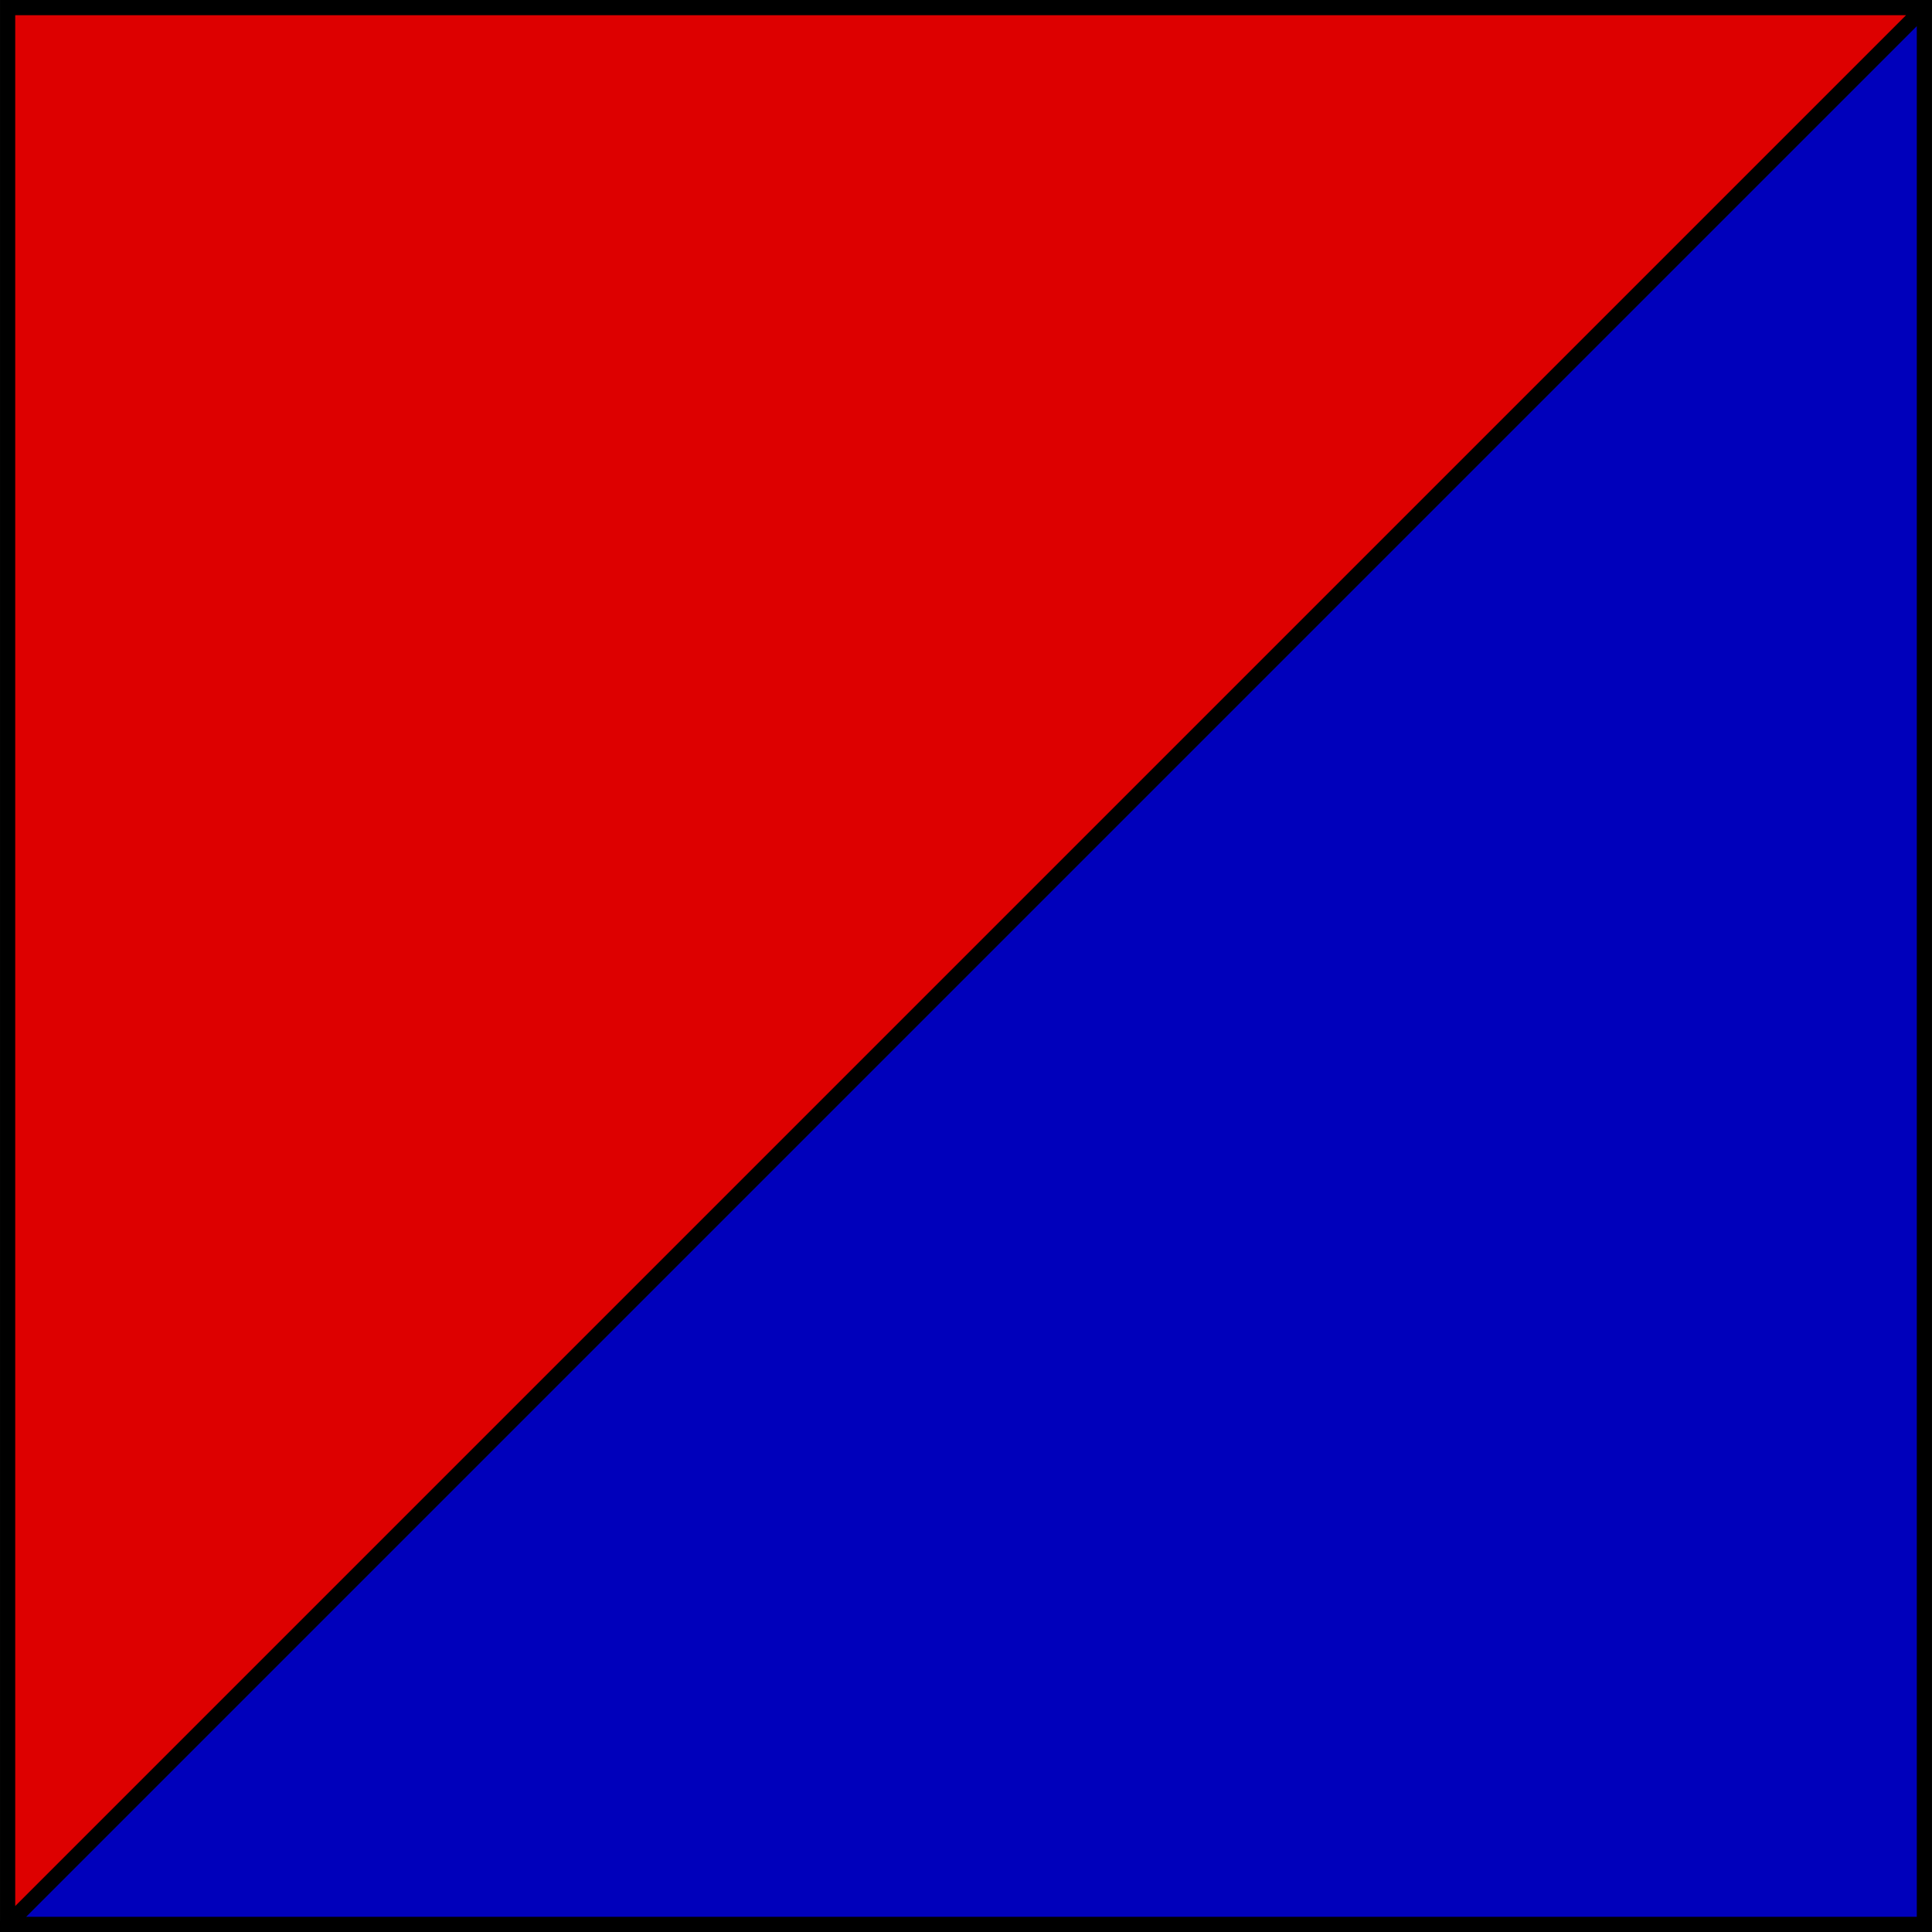
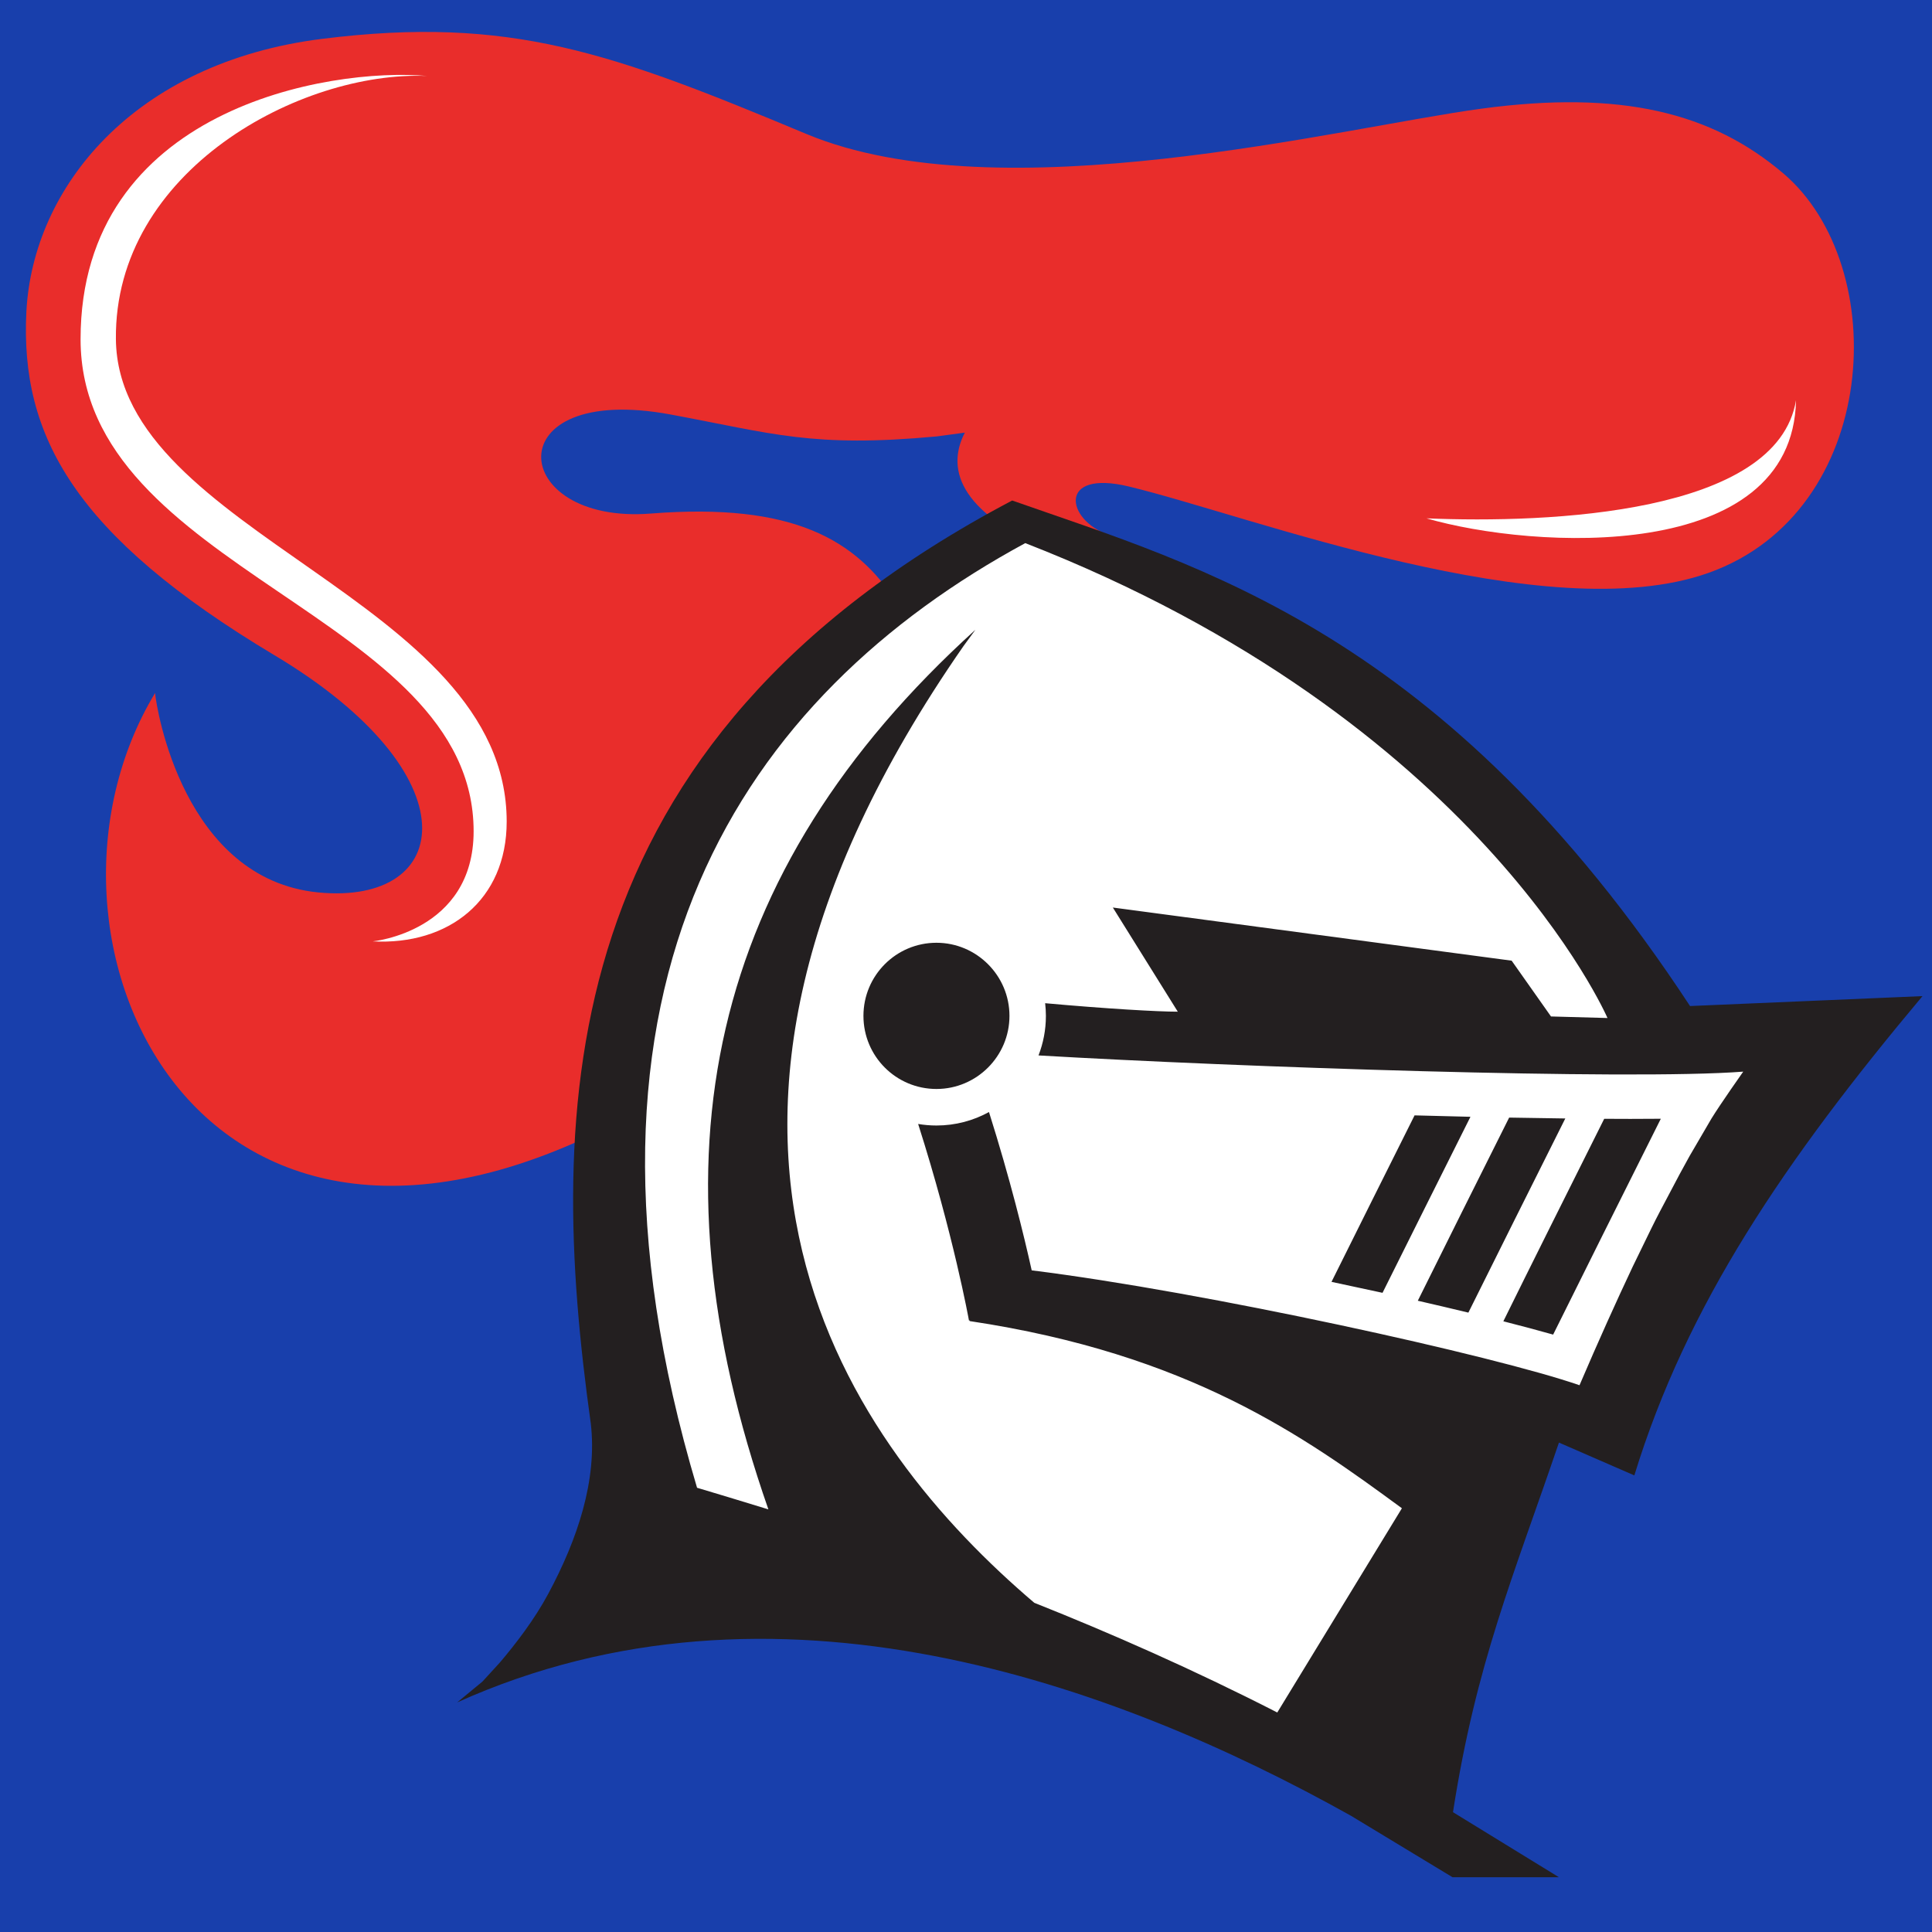
- <svg xmlns="http://www.w3.org/2000/svg" width="117" height="117" id="svg2168" version="1.0">
-   <defs id="defs2170" />
-   <g id="layer1" transform="translate(0,-935.3621)">
-     <path style="fill:#0000bb;fill-opacity:1;fill-rule:evenodd;stroke:#000000;stroke-width:0.921px;stroke-linecap:butt;stroke-linejoin:miter;stroke-opacity:1" d="M 0.461,1051.902 L 116.539,1051.902 L 116.539,935.823 L 0.461,1051.902 z " id="path3159" />
-     <path style="fill:#DD0000;fill-opacity:1;fill-rule:evenodd;stroke:#000000;stroke-width:0.921px;stroke-linecap:butt;stroke-linejoin:miter;stroke-opacity:1" d="M 0.461,1051.902 L 0.461,935.823 L 116.539,935.823 L 0.461,1051.902 z " id="path3161" />
+ <svg xmlns="http://www.w3.org/2000/svg" clip-rule="evenodd" fill-rule="evenodd" stroke-linejoin="round" stroke-miterlimit="2" viewBox="0 0 100 100" version="1.1" id="svg3">
+   <defs id="defs3" />
+   <g id="layer2">
+     <rect style="display:inline;opacity:1;fill:#183fac;fill-opacity:1;fill-rule:evenodd;stroke:#000000;stroke-opacity:1" id="rect3" width="142.797" height="138.983" x="-23.305" y="-11.864" />
+   </g>
+   <g id="layer1" style="display:inline;opacity:1">
+     <g fill-rule="nonzero" id="g3" transform="matrix(1.221434,0,0,1.223015,-10.64799,-1.404997)">
+       <path d="M 22.209,38.918 C 27.921,39.472 28.828,33.941 20.348,28.879 11.868,23.812 9.572,19.594 9.835,14.344 10.106,9.095 14.366,3.795 22.368,2.793 30.37,1.796 34.674,3.394 42.886,6.817 51.1,10.243 65.58,6.542 71.496,5.748 c 5.915,-0.796 9.761,0.164 12.789,2.737 4.641,3.943 4.106,14.32 -3.162,16.907 -6.865,2.442 -19.416,-2.419 -24.578,-3.656 -3.022,-0.724 -2.658,1.42 -0.846,2.052 l -2.249,0.753 c -3.909,-1.576 -4.705,-3.428 -3.846,-5.083 l -1.186,0.16 c -5.279,0.49 -6.957,-0.124 -11.277,-0.926 -7.46,-1.386 -6.897,4.669 -0.845,4.191 6.063,-0.476 8.708,1.131 10.408,3.745 C 36.677,35.379 35.602,48.256 35.602,48.256 17.063,58.5 9.073,40.747 15.289,30.479 c 0.059,0.659 1.209,7.882 6.92,8.439 z" fill="#e92d2b" id="path1" />
+       <path d="m 88.15,87.406 c -0.381,-0.301 -0.763,-0.523 -1.144,-0.667 -0.381,-0.145 -0.75,-0.218 -1.108,-0.218 -0.452,0 -0.821,0.104 -1.107,0.313 -0.285,0.208 -0.429,0.48 -0.429,0.815 0,0.231 0.072,0.423 0.215,0.572 0.143,0.151 0.331,0.281 0.563,0.39 0.232,0.111 0.494,0.206 0.785,0.287 0.292,0.081 0.581,0.167 0.867,0.26 1.143,0.37 1.979,0.865 2.51,1.483 0.53,0.618 0.795,1.425 0.795,2.419 0,0.671 -0.116,1.278 -0.349,1.821 -0.232,0.544 -0.571,1.009 -1.017,1.397 -0.447,0.387 -0.995,0.688 -1.644,0.902 -0.649,0.214 -1.385,0.32 -2.206,0.32 -1.704,0 -3.282,-0.491 -4.734,-1.474 l 1.5,-2.74 c 0.524,0.451 1.042,0.786 1.555,1.006 0.511,0.219 1.018,0.33 1.518,0.33 0.571,0 0.997,-0.128 1.277,-0.382 0.28,-0.255 0.42,-0.543 0.42,-0.867 0,-0.197 -0.036,-0.367 -0.107,-0.512 C 86.238,92.717 86.119,92.583 85.952,92.462 85.785,92.341 85.569,92.228 85.3,92.124 85.033,92.02 84.708,91.904 84.327,91.777 83.874,91.638 83.431,91.485 82.996,91.317 82.561,91.149 82.174,90.927 81.835,90.649 81.495,90.372 81.221,90.023 81.012,89.6 80.805,89.179 80.7,88.644 80.7,87.996 c 0,-0.647 0.11,-1.234 0.331,-1.76 0.22,-0.526 0.529,-0.978 0.929,-1.353 0.399,-0.376 0.887,-0.668 1.465,-0.876 0.577,-0.208 1.223,-0.312 1.938,-0.312 0.667,0 1.364,0.089 2.09,0.268 0.726,0.18 1.423,0.442 2.09,0.79 z m -32.862,2.441 v 6.53 c -0.951,0.689 -3.038,1.024 -4.616,1.024 -4.056,0 -7.281,-2.661 -7.281,-6.921 0,-4.261 3.225,-6.848 7.281,-6.848 0.006,0 0.012,10e-4 0.018,10e-4 0.069,-0.003 0.138,-0.006 0.209,-0.006 0.525,0 1.069,0.058 1.63,0.168 0.156,0.03 0.309,0.063 0.457,0.1 l 0.012,0.003 c 0.096,0.025 0.191,0.051 0.284,0.08 0.62,0.174 1.221,0.407 1.797,0.708 l -1.393,2.653 c -0.528,-0.388 -1.091,-0.568 -1.567,-0.652 -0.251,-0.037 -0.503,-0.059 -0.751,-0.059 -2.139,0 -3.836,1.47 -3.836,3.87 0,2.381 1.409,3.87 3.445,3.87 0.153,0 0.458,-0.019 0.628,-0.037 v -1.842 h -1.68 V 89.847 Z M 14.8,97.01 h -3.836 v -9.768 c 0,-1.414 -0.203,-2.438 -1.136,-2.754 V 84.005 H 14.8 v 5.172 l 3.122,-5.172 h 4.379 l -4.073,5.86 4.429,7.145 H 17.922 L 14.8,91.391 Z m 27.438,0 h -3.835 v -9.768 c 0,-1.414 -0.204,-2.438 -1.137,-2.754 v -0.483 h 4.972 z m 34.498,0 h -3.819 v -9.694 h -3.241 v -3.311 h 10.301 v 3.311 h -3.241 z m -15.832,0 h -3.835 v -9.768 c 0,-1.414 -0.204,-2.438 -1.138,-2.754 v -0.483 h 4.973 v 5.023 h 3.801 v -5.023 h 3.818 V 97.01 h -3.818 v -5.024 h -3.801 z m -33.259,0 h -3.547 v -9.768 c 0,-1.414 -0.204,-2.419 -1.137,-2.735 v -0.502 h 4.514 l 5.312,6.53 v -6.53 h 3.53 V 97.01 h -3.055 l -5.617,-6.829 z m 42.459,-19.146 0.248,-2.186 c 0.951,-6.159 2.302,-8.302 4.198,-13.788 l 3.115,1.339 C 79.83,56.271 83.891,50.381 89.58,43.688 l -9.615,0.403 C 69.816,28.833 59.658,26.156 51.937,23.477 30.551,34.586 32.988,52.39 35.291,66.043 l -3.517,4.913 -0.311,0.464 c 16.643,-5.201 28.563,2.563 38.641,8.008 z M 26.821,4.364 C 22.662,3.991 12.132,5.75 12.132,15.506 c 0,9.836 16.656,11.625 16.656,20.824 0,4.252 -4.277,4.659 -4.277,4.659 3.224,0.172 5.678,-1.751 5.678,-5.069 0,-9.435 -16.472,-12.166 -16.56,-20.412 C 13.552,8.368 21.46,4.136 26.821,4.364 Z m 58.005,13.723 c -0.139,6.946 -11.138,6.31 -15.659,4.999 5.224,0.219 14.867,-0.192 15.659,-4.999 z" fill="#ffffff" id="path2" />
+       <path d="M 80.335,43.726 C 69.923,27.889 59.518,25.109 51.61,22.331 32.089,32.599 31.889,48.055 33.753,61.393 c 0.281,2.398 -0.566,4.909 -1.799,7.201 -0.588,1.098 -1.399,2.148 -2.062,2.924 l -0.731,0.798 -1.07,0.881 c 13.392,-6.026 27.81,-0.823 37.869,4.794 l 4.31,2.605 h 4.496 L 74.77,80.59 70.29,77.843 c 0.977,-6.301 2.565,-9.987 4.49,-15.642 l 3.195,1.389 c 2.218,-7.222 6.379,-13.336 12.21,-20.284 z m 0.905,4.767 -0.923,1.579 c -0.136,0.244 -0.277,0.5 -0.417,0.76 l -0.833,1.573 c -0.13,0.249 -0.261,0.502 -0.385,0.758 l -0.77,1.579 c -0.711,1.503 -1.458,3.16 -2.261,5.032 -3.59,-1.246 -15.842,-3.946 -23.214,-4.862 -0.327,-1.472 -0.914,-3.866 -1.81,-6.7 -0.661,0.363 -1.42,0.57 -2.226,0.57 -0.265,0 -0.523,-0.023 -0.776,-0.065 1.497,4.687 2.144,8.265 2.153,8.315 l 0.024,-0.005 c 0.002,0.011 0.005,0.022 0.007,0.032 9.295,1.394 14.153,4.866 18.316,7.922 l -5.281,8.643 C 59.289,71.807 55.782,70.267 52.546,68.981 44.849,62.434 35.02,49.355 49.553,28.483 l 0.498,-0.68 C 38.743,38.035 36.067,50.12 41.279,65.028 40.051,64.648 39.028,64.345 38.256,64.113 31.855,42.652 40.282,30.564 52.165,24.134 71.383,31.619 76.837,44.233 76.837,44.233 l -2.394,-0.066 -1.667,-2.361 -16.9,-2.249 2.752,4.408 c -0.841,0 -3.022,-0.124 -5.621,-0.359 0.02,0.176 0.032,0.355 0.032,0.536 0,0.591 -0.112,1.155 -0.313,1.674 8.383,0.49 25.008,1.06 29.863,0.686 0,0 -0.97,1.374 -1.349,1.991 z m -4.542,0.005 c -1.436,2.866 -3.285,6.562 -4.274,8.57 0.773,0.197 1.483,0.386 2.11,0.563 1.063,-2.145 2.963,-5.945 4.563,-9.135 -0.409,0.004 -0.836,0.006 -1.29,0.006 -0.358,0 -0.733,-0.002 -1.109,-0.004 z M 72.67,48.447 c -1.253,2.498 -2.826,5.644 -3.871,7.751 0.744,0.17 1.459,0.338 2.143,0.503 1.1,-2.214 2.717,-5.446 4.107,-8.217 -0.769,-0.009 -1.565,-0.022 -2.379,-0.037 z m -4.008,-0.094 c -1.11,2.216 -2.485,4.964 -3.52,7.046 0.733,0.154 1.454,0.309 2.162,0.464 1.08,-2.167 2.495,-4.995 3.726,-7.45 -0.78,-0.018 -1.57,-0.038 -2.368,-0.06 z M 48.401,47.236 c -1.711,0 -3.094,-1.384 -3.094,-3.094 0,-1.707 1.383,-3.094 3.094,-3.094 1.701,0 3.094,1.387 3.094,3.094 0,1.71 -1.393,3.094 -3.094,3.094 z" fill="#231f20" id="path3" />
+     </g>
  </g>
</svg>
